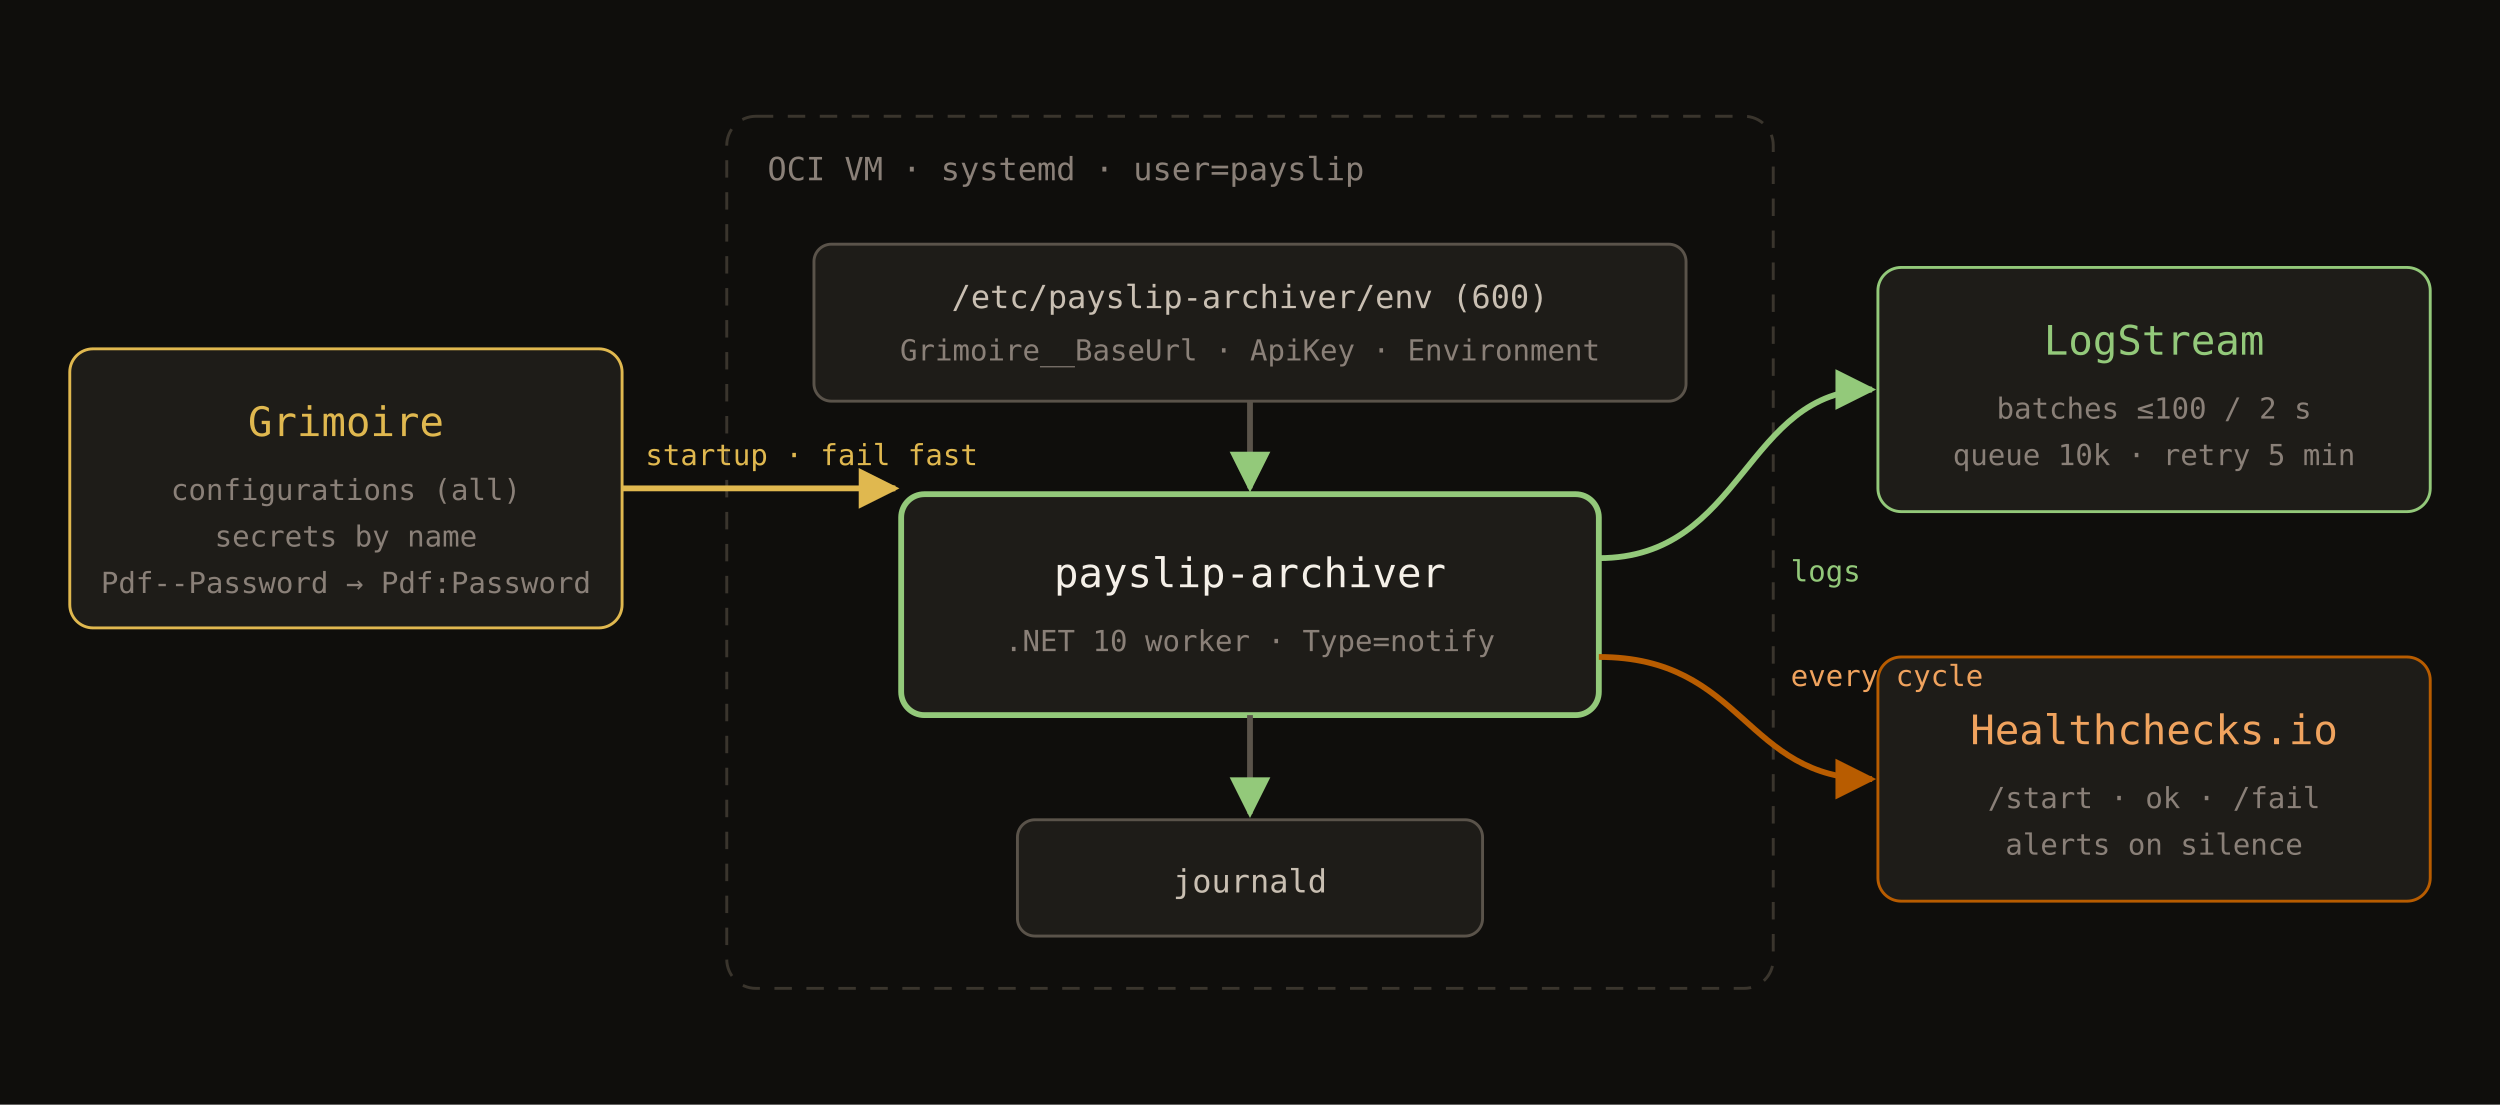
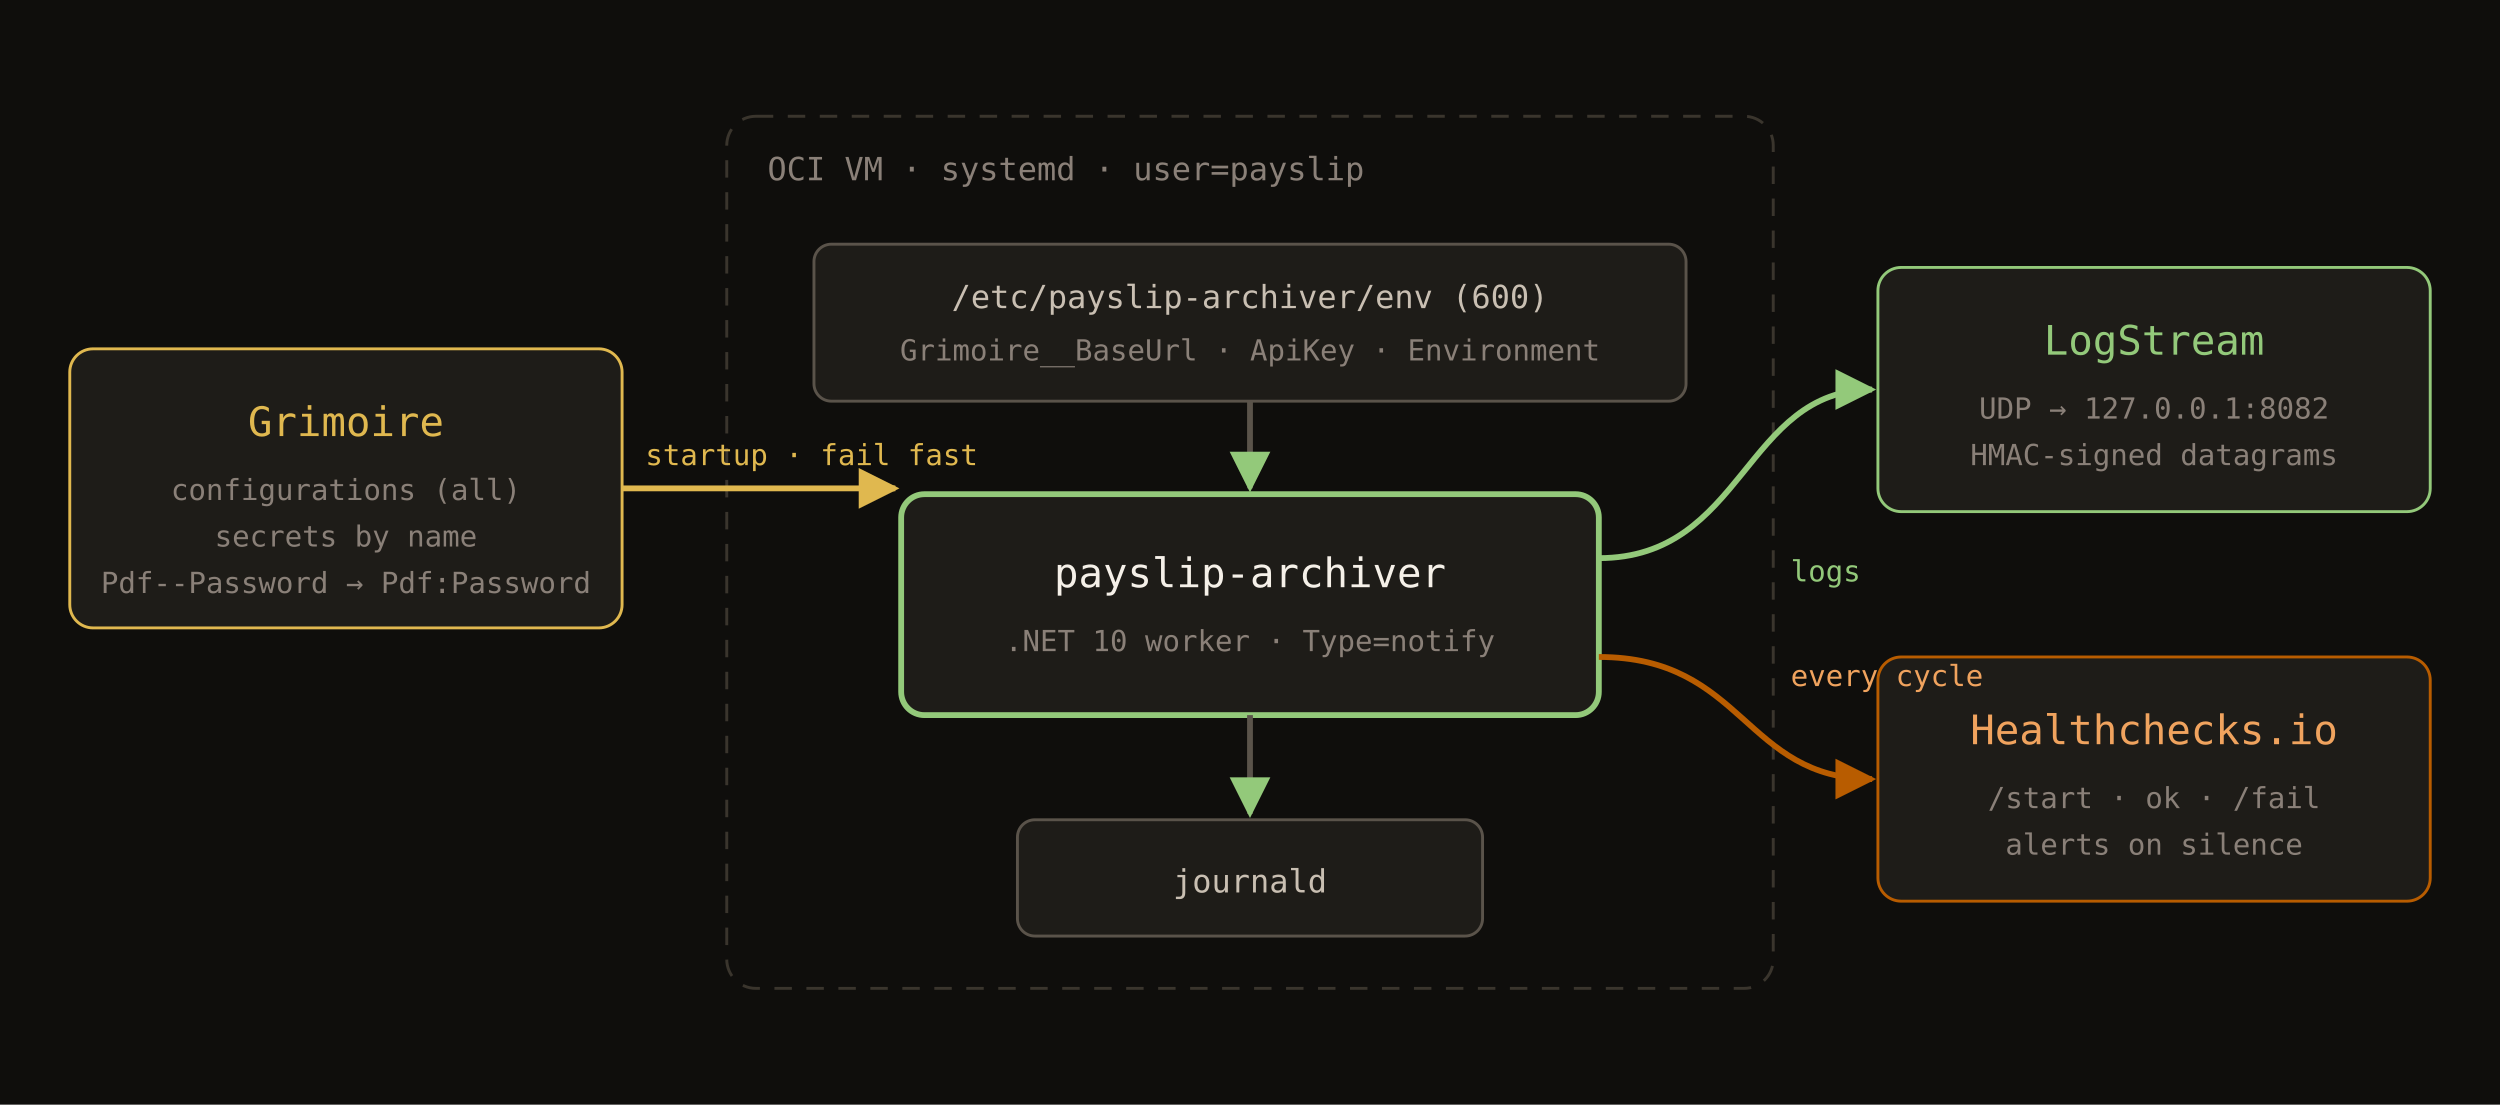
<svg xmlns="http://www.w3.org/2000/svg" viewBox="0 0 860 380" width="860" height="380" role="img" aria-labelledby="t d">
  <defs>
    <marker id="a" viewBox="0 0 10 10" refX="9" refY="5" markerWidth="7" markerHeight="7" orient="auto">
      <path d="M0 0 L10 5 L0 10 z" fill="#93c97a" />
    </marker>
    <marker id="o" viewBox="0 0 10 10" refX="9" refY="5" markerWidth="7" markerHeight="7" orient="auto">
      <path d="M0 0 L10 5 L0 10 z" fill="#e0b84f" />
    </marker>
    <marker id="h" viewBox="0 0 10 10" refX="9" refY="5" markerWidth="7" markerHeight="7" orient="auto">
      <path d="M0 0 L10 5 L0 10 z" fill="#b85c00" />
    </marker>
  </defs>
  <rect width="860" height="380" fill="#0f0e0c" />
  <rect x="250" y="40" width="360" height="300" rx="10" fill="none" stroke="#3a352d" stroke-dasharray="6 5" />
  <text x="264" y="62" font-family="'JetBrains Mono', monospace" font-size="11" fill="#8a8078">OCI VM · systemd · user=payslip</text>
  <g font-family="'JetBrains Mono', monospace" text-anchor="middle">
    <g transform="translate(280,84)">
      <rect width="300" height="54" rx="6" fill="#1e1c18" stroke="#5a534a" />
      <text x="150" y="22" font-size="11" fill="#c9bfb2">/etc/payslip-archiver/env  (600)</text>
      <text x="150" y="40" font-size="10" fill="#8a8078">Grimoire__BaseUrl · ApiKey · Environment</text>
    </g>
    <g transform="translate(310,170)">
      <rect width="240" height="76" rx="8" fill="#1e1c18" stroke="#93c97a" stroke-width="2" />
      <text x="120" y="32" font-size="14" fill="#f5f0e8">payslip-archiver</text>
      <text x="120" y="54" font-size="10" fill="#8a8078">.NET 10 worker · Type=notify</text>
    </g>
    <g transform="translate(350,282)">
      <rect width="160" height="40" rx="6" fill="#1e1c18" stroke="#5a534a" />
      <text x="80" y="25" font-size="11" fill="#c9bfb2">journald</text>
    </g>
    <g transform="translate(24,120)">
      <rect width="190" height="96" rx="8" fill="#1e1c18" stroke="#e0b84f" />
      <text x="95" y="30" font-size="14" fill="#e0b84f">Grimoire</text>
      <text x="95" y="52" font-size="10" fill="#8a8078">configurations (all)</text>
      <text x="95" y="68" font-size="10" fill="#8a8078">secrets by name</text>
      <text x="95" y="84" font-size="10" fill="#8a8078">Pdf--Password → Pdf:Password</text>
    </g>
    <g transform="translate(646,92)">
      <rect width="190" height="84" rx="8" fill="#1e1c18" stroke="#93c97a" />
      <text x="95" y="30" font-size="14" fill="#93c97a">LogStream</text>
-       <text x="95" y="52" font-size="10" fill="#8a8078">batches ≤100 / 2 s</text>
-       <text x="95" y="68" font-size="10" fill="#8a8078">queue 10k · retry 5 min</text>
+       <text x="95" y="52" font-size="10" fill="#8a8078">UDP → 127.0.0.1:8082</text>
+       <text x="95" y="68" font-size="10" fill="#8a8078">HMAC-signed datagrams</text>
    </g>
    <g transform="translate(646,226)">
      <rect width="190" height="84" rx="8" fill="#1e1c18" stroke="#b85c00" />
      <text x="95" y="30" font-size="14" fill="#f0a35e">Healthchecks.io</text>
      <text x="95" y="52" font-size="10" fill="#8a8078">/start · ok · /fail</text>
      <text x="95" y="68" font-size="10" fill="#8a8078">alerts on silence</text>
    </g>
  </g>
  <g fill="none" stroke-width="2">
    <line x1="430" y1="138" x2="430" y2="168" stroke="#5a534a" marker-end="url(#a)" />
    <path d="M214 168 H308" stroke="#e0b84f" marker-end="url(#o)" />
    <path d="M550 192 C600 192 600 134 644 134" stroke="#93c97a" marker-end="url(#a)" />
    <path d="M550 226 C600 226 600 268 644 268" stroke="#b85c00" marker-end="url(#h)" />
    <line x1="430" y1="246" x2="430" y2="280" stroke="#5a534a" marker-end="url(#a)" />
  </g>
  <g font-family="'JetBrains Mono', monospace" font-size="10">
    <text x="222" y="160" fill="#e0b84f">startup · fail fast</text>
    <text x="616" y="200" fill="#93c97a">logs</text>
    <text x="616" y="236" fill="#f0a35e">every cycle</text>
  </g>
</svg>
